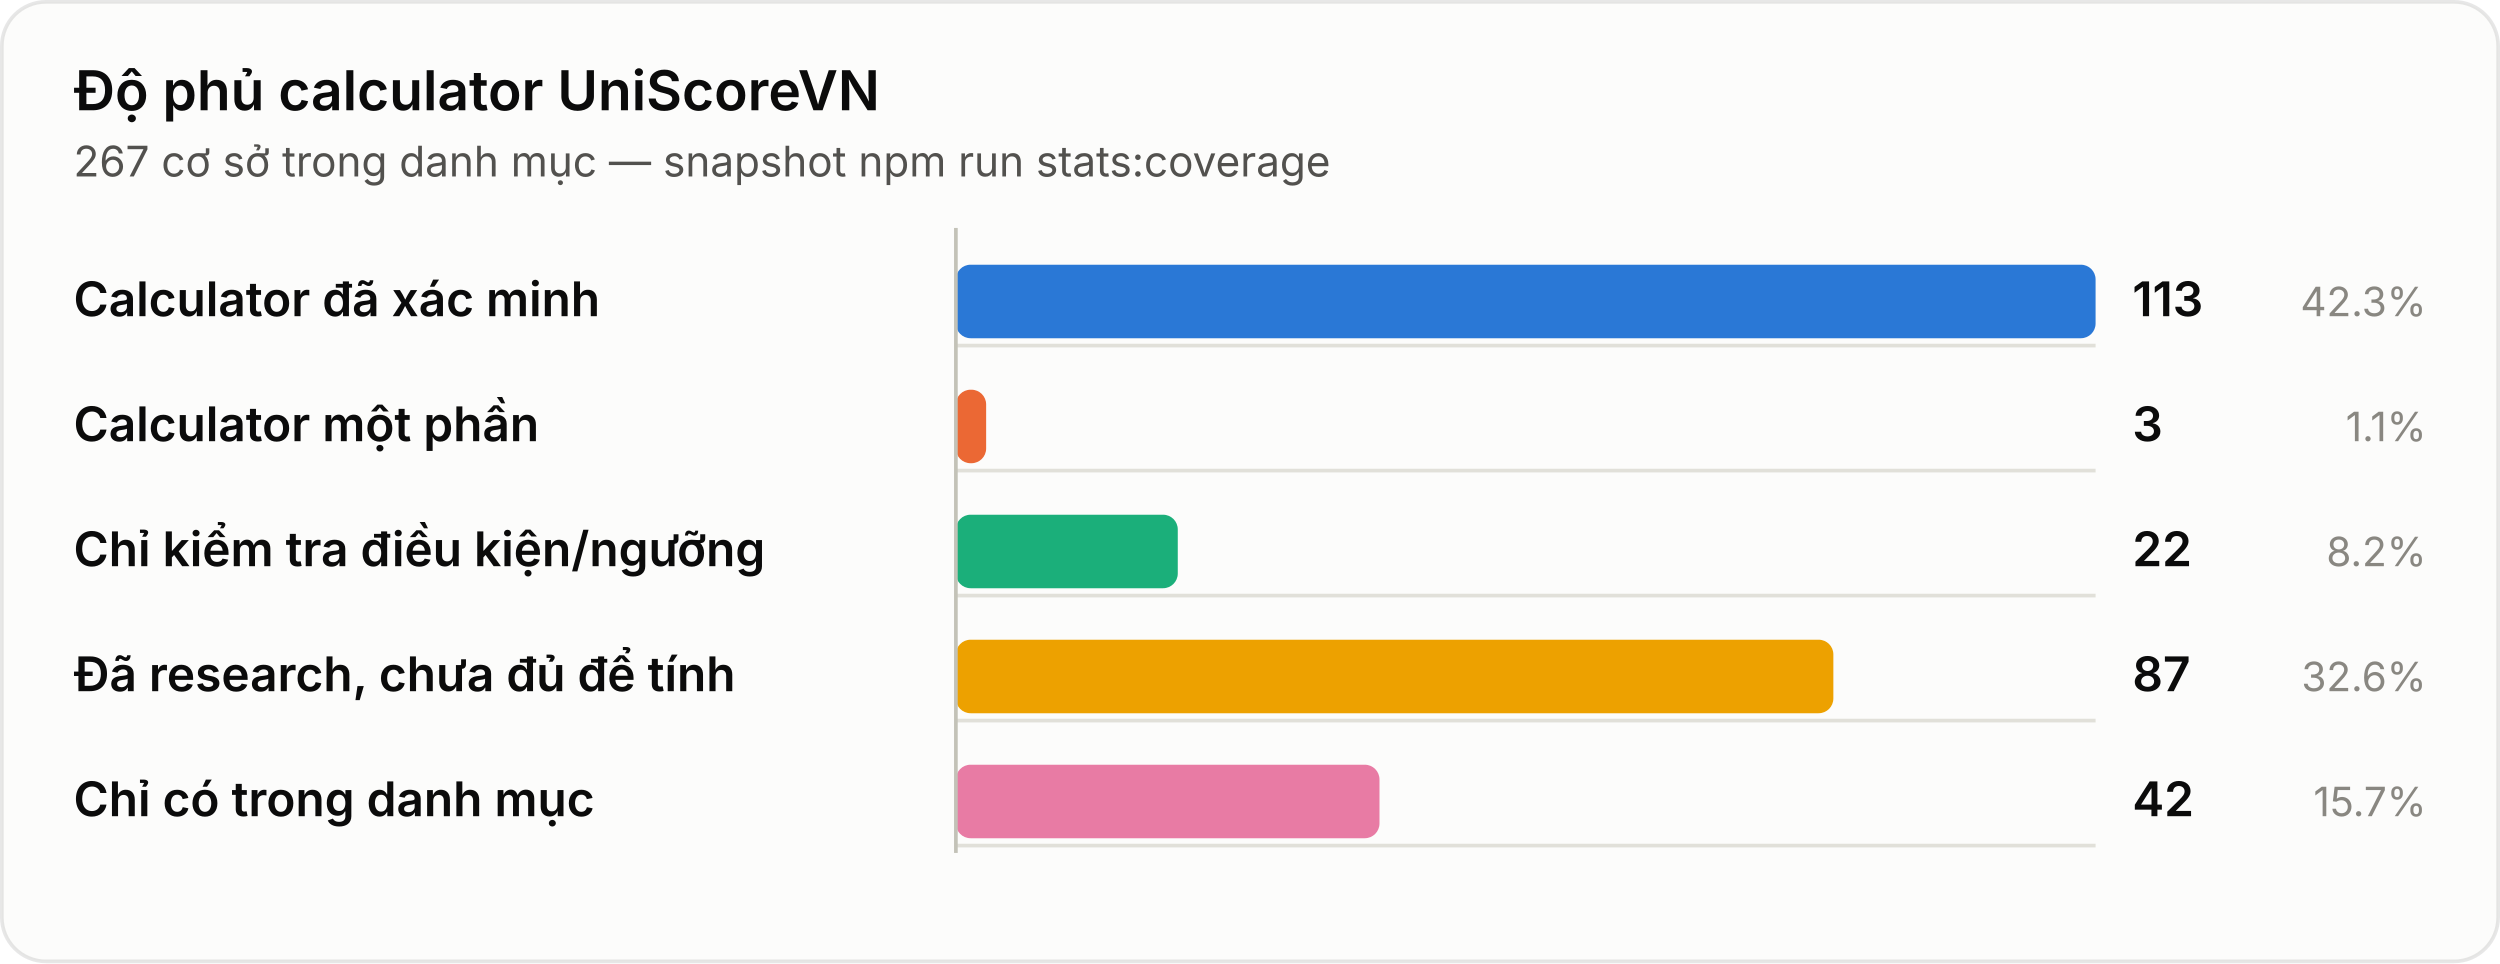
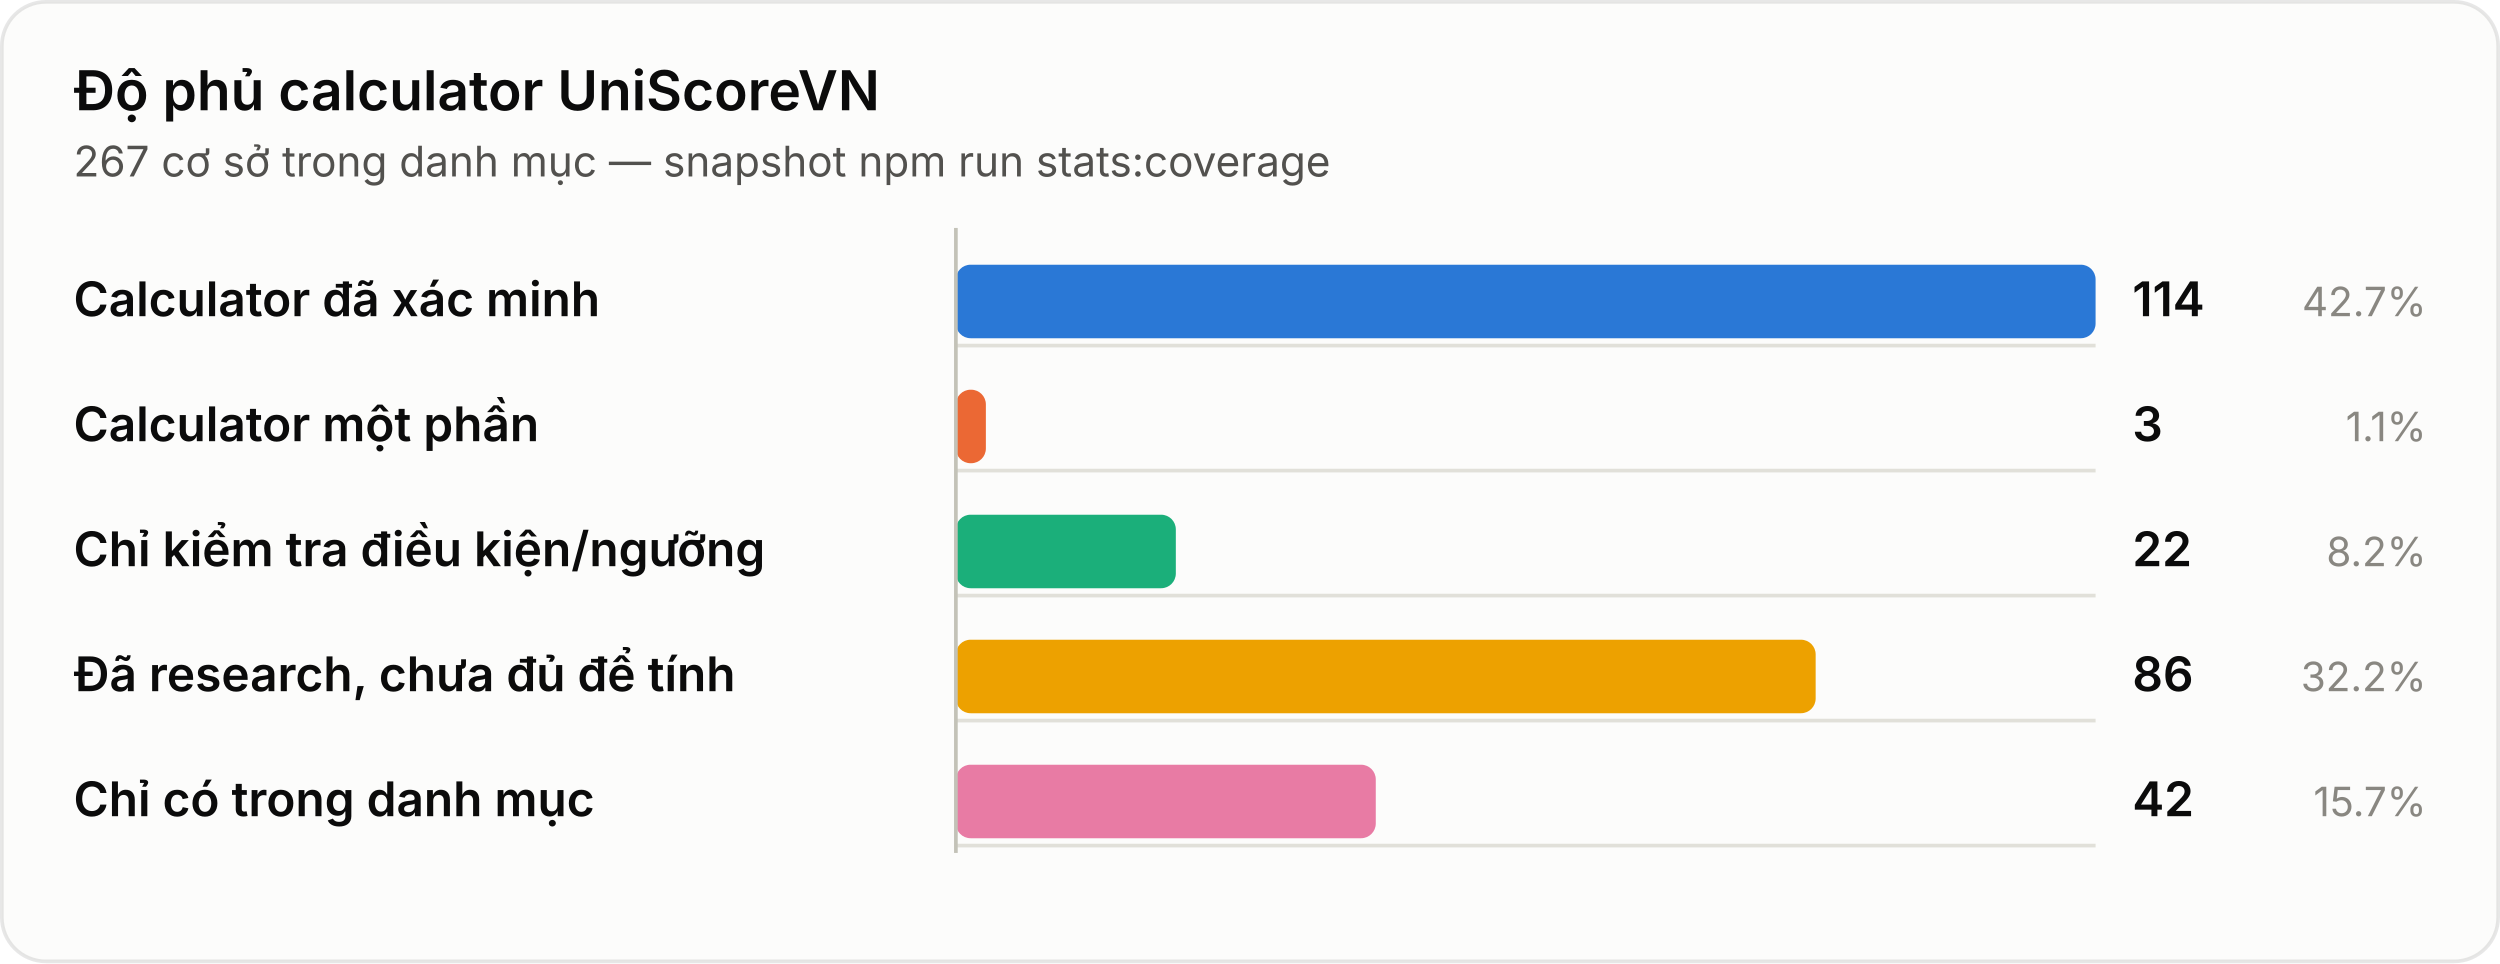
<svg xmlns="http://www.w3.org/2000/svg" width="680" height="262" viewBox="0 0 680 262" font-family="system-ui, -apple-system, Segoe UI, sans-serif">
  <rect x="0.5" y="0.5" width="679" height="261" rx="12" fill="#fcfcfb" stroke="rgba(11,11,11,0.10)" />
  <text x="20" y="30" font-size="15" font-weight="600" fill="#0b0b0b">Độ phủ calculator UniScoreVN</text>
  <text x="20" y="48" font-size="11.5" fill="#52514e">267 cơ sở trong danh mục — snapshot npm run stats:coverage</text>
  <g transform="translate(20, 10)">
    <text x="0" y="76" font-size="13" font-weight="600" fill="#0b0b0b">Calculator đã xác minh</text>
    <line x1="240" y1="84" x2="550" y2="84" stroke="#e1e0d9" stroke-width="1" />
    <rect x="240" y="62" width="310" height="20" rx="4" fill="#2a78d6" />
-     <text x="560" y="76" font-size="13" font-weight="600" fill="#0b0b0b" text-anchor="start">113</text>
-     <text x="640" y="76" font-size="11" fill="#898781" text-anchor="end">42.3%</text>
+     <text x="560" y="76" font-size="13" font-weight="600" fill="#0b0b0b" text-anchor="start">114</text>
+     <text x="640" y="76" font-size="11" fill="#898781" text-anchor="end">42.7%</text>
    <text x="0" y="110" font-size="13" font-weight="600" fill="#0b0b0b">Calculator một phần</text>
    <line x1="240" y1="118" x2="550" y2="118" stroke="#e1e0d9" stroke-width="1" />
-     <rect x="240" y="96" width="8.23" height="20" rx="4" fill="#eb6834" />
+     <rect x="240" y="96" width="8.158" height="20" rx="4" fill="#eb6834" />
    <text x="560" y="110" font-size="13" font-weight="600" fill="#0b0b0b" text-anchor="start">3</text>
    <text x="640" y="110" font-size="11" fill="#898781" text-anchor="end">1.1%</text>
    <text x="0" y="144" font-size="13" font-weight="600" fill="#0b0b0b">Chỉ kiểm tra điều kiện/ngưỡng</text>
    <line x1="240" y1="152" x2="550" y2="152" stroke="#e1e0d9" stroke-width="1" />
-     <rect x="240" y="130" width="60.354" height="20" rx="4" fill="#1baf7a" />
+     <rect x="240" y="130" width="59.825" height="20" rx="4" fill="#1baf7a" />
    <text x="560" y="144" font-size="13" font-weight="600" fill="#0b0b0b" text-anchor="start">22</text>
    <text x="640" y="144" font-size="11" fill="#898781" text-anchor="end">8.2%</text>
    <text x="0" y="178" font-size="13" font-weight="600" fill="#0b0b0b">Đã research, chưa đủ để tính</text>
    <line x1="240" y1="186" x2="550" y2="186" stroke="#e1e0d9" stroke-width="1" />
-     <rect x="240" y="164" width="238.673" height="20" rx="4" fill="#eda100" />
-     <text x="560" y="178" font-size="13" font-weight="600" fill="#0b0b0b" text-anchor="start">87</text>
-     <text x="640" y="178" font-size="11" fill="#898781" text-anchor="end">32.6%</text>
+     <rect x="240" y="164" width="233.86" height="20" rx="4" fill="#eda100" />
+     <text x="560" y="178" font-size="13" font-weight="600" fill="#0b0b0b" text-anchor="start">86</text>
+     <text x="640" y="178" font-size="11" fill="#898781" text-anchor="end">32.2%</text>
    <text x="0" y="212" font-size="13" font-weight="600" fill="#0b0b0b">Chỉ có trong danh mục</text>
    <line x1="240" y1="220" x2="550" y2="220" stroke="#e1e0d9" stroke-width="1" />
-     <rect x="240" y="198" width="115.221" height="20" rx="4" fill="#e87ba4" />
+     <rect x="240" y="198" width="114.211" height="20" rx="4" fill="#e87ba4" />
    <text x="560" y="212" font-size="13" font-weight="600" fill="#0b0b0b" text-anchor="start">42</text>
    <text x="640" y="212" font-size="11" fill="#898781" text-anchor="end">15.7%</text>
    <line x1="240" y1="52" x2="240" y2="222" stroke="#c3c2b7" stroke-width="1" />
  </g>
</svg>
